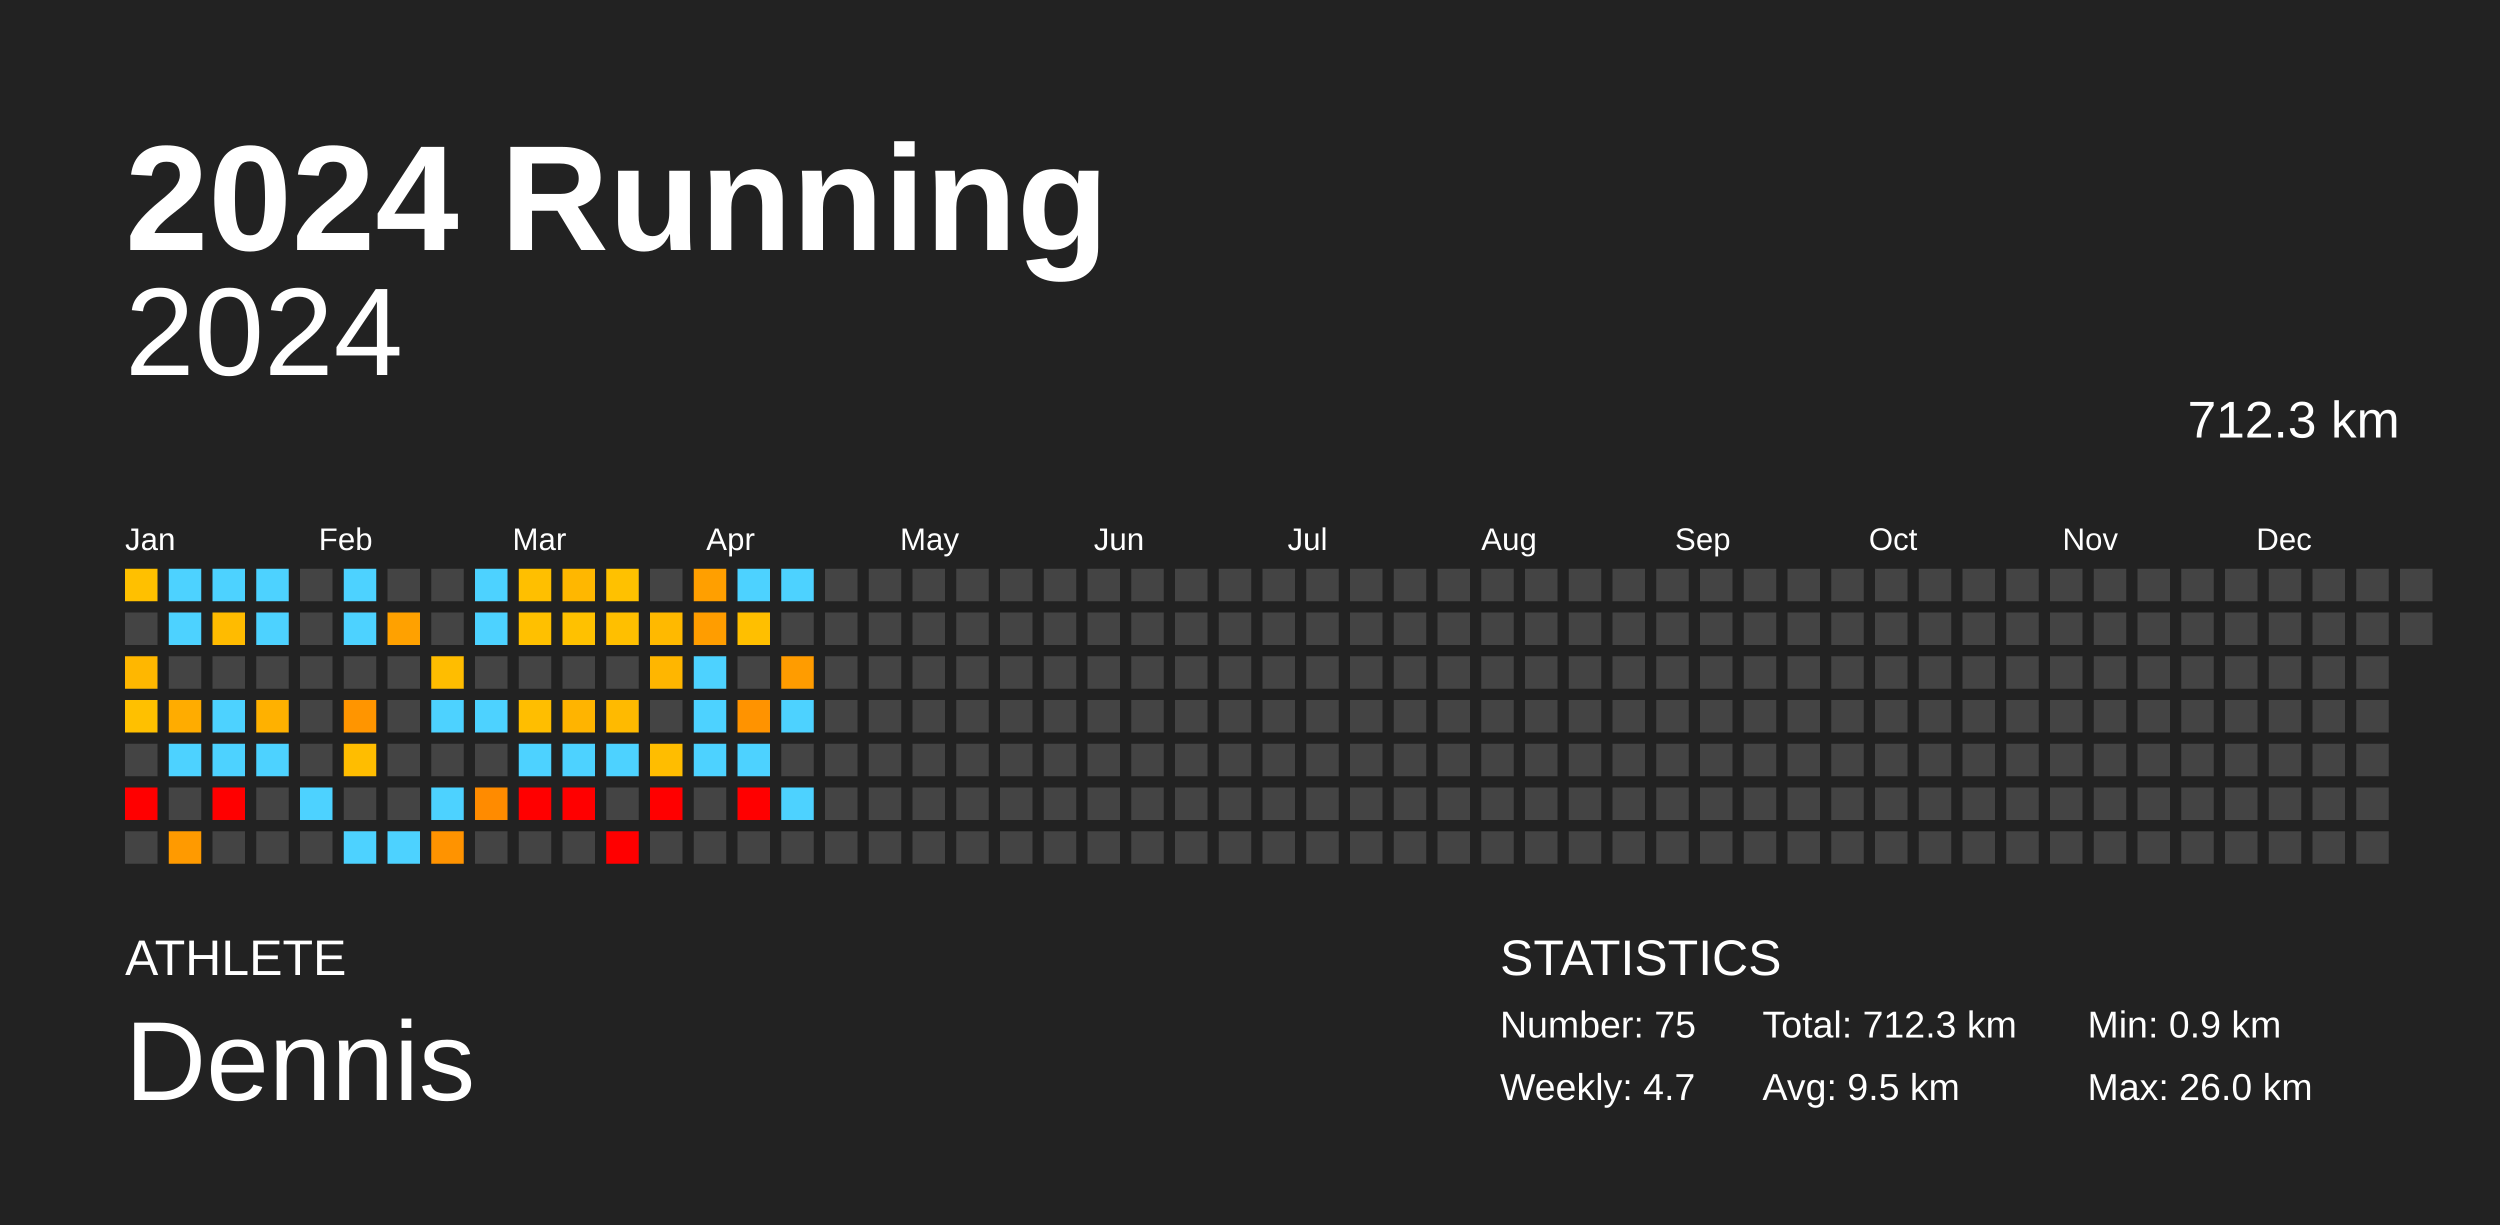
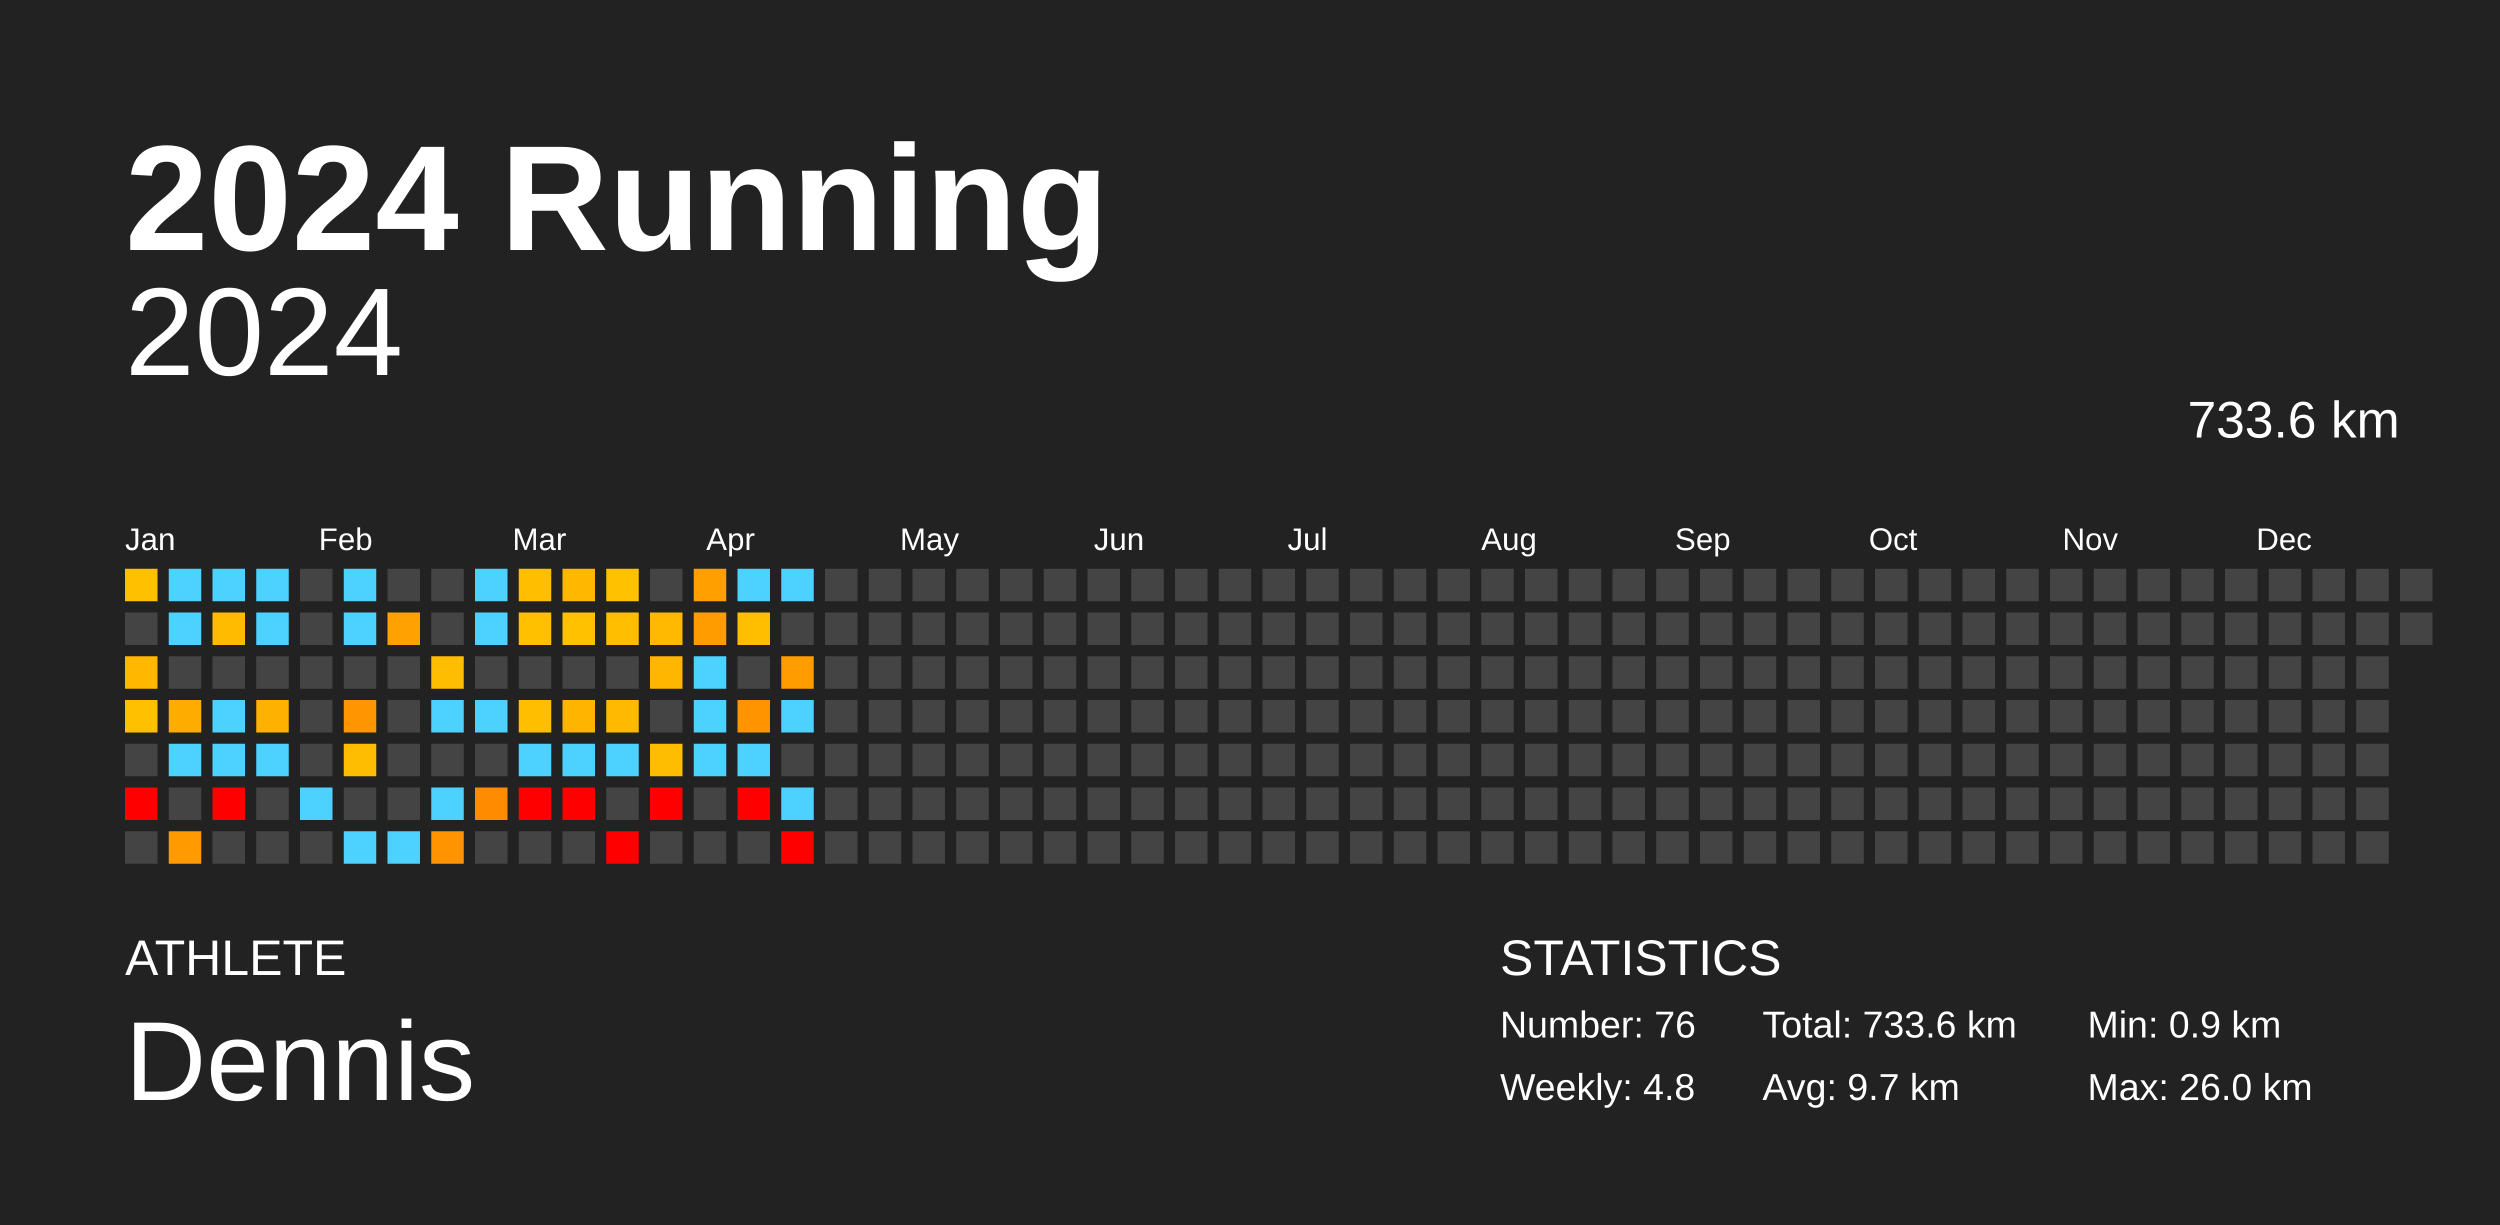
<svg xmlns="http://www.w3.org/2000/svg" baseProfile="full" height="98mm" version="1.1" viewBox="0,0,200,98" width="200mm">
  <defs />
  <rect fill="#222222" height="98" width="200" x="0" y="0" />
  <text fill="#FFFFFF" style="font-size:12px; font-family:Arial; font-weight:bold;" x="10" y="20">2024 Running</text>
  <text fill="#FFFFFF" style="font-size:4px; font-family:Arial" x="10" y="78">ATHLETE</text>
  <text fill="#FFFFFF" style="font-size:9px; font-family:Arial" x="10" y="88">Dennis</text>
  <text fill="#FFFFFF" style="font-size:4px; font-family:Arial" x="120" y="78">STATISTICS</text>
-   <text fill="#FFFFFF" style="font-size:3px; font-family:Arial" x="120" y="83">Number: 75</text>
-   <text fill="#FFFFFF" style="font-size:3px; font-family:Arial" x="120" y="88">Weekly: 4.7</text>
-   <text fill="#FFFFFF" style="font-size:3px; font-family:Arial" x="141" y="83">Total: 712.3 km</text>
-   <text fill="#FFFFFF" style="font-size:3px; font-family:Arial" x="141" y="88">Avg: 9.5 km</text>
+   <text fill="#FFFFFF" style="font-size:3px; font-family:Arial" x="120" y="83">Number: 76</text>
+   <text fill="#FFFFFF" style="font-size:3px; font-family:Arial" x="120" y="88">Weekly: 4.8</text>
+   <text fill="#FFFFFF" style="font-size:3px; font-family:Arial" x="141" y="83">Total: 733.6 km</text>
+   <text fill="#FFFFFF" style="font-size:3px; font-family:Arial" x="141" y="88">Avg: 9.7 km</text>
  <text fill="#FFFFFF" style="font-size:3px; font-family:Arial" x="167" y="83">Min: 0.9 km</text>
  <text fill="#FFFFFF" style="font-size:3px; font-family:Arial" x="167" y="88">Max: 26.0 km</text>
  <text alignment-baseline="hanging" fill="#FFFFFF" style="font-size:10.0px; font-family:Arial;" x="10" y="30">2024</text>
-   <text alignment-baseline="hanging" fill="#FFFFFF" style="font-size:4.125px; font-family:Arial;" x="175" y="35">712.3 km</text>
+   <text alignment-baseline="hanging" fill="#FFFFFF" style="font-size:4.125px; font-family:Arial;" x="175" y="35">733.6 km</text>
  <text fill="#FFFFFF" style="font-size:2.5px; font-family:Arial" x="10.0" y="44">Jan</text>
  <text fill="#FFFFFF" style="font-size:2.5px; font-family:Arial" x="25.5" y="44">Feb</text>
  <text fill="#FFFFFF" style="font-size:2.5px; font-family:Arial" x="41.0" y="44">Mar</text>
  <text fill="#FFFFFF" style="font-size:2.5px; font-family:Arial" x="56.5" y="44">Apr</text>
  <text fill="#FFFFFF" style="font-size:2.5px; font-family:Arial" x="72.0" y="44">May</text>
  <text fill="#FFFFFF" style="font-size:2.5px; font-family:Arial" x="87.5" y="44">Jun</text>
  <text fill="#FFFFFF" style="font-size:2.5px; font-family:Arial" x="103.0" y="44">Jul</text>
  <text fill="#FFFFFF" style="font-size:2.5px; font-family:Arial" x="118.5" y="44">Aug</text>
  <text fill="#FFFFFF" style="font-size:2.5px; font-family:Arial" x="134.0" y="44">Sep</text>
  <text fill="#FFFFFF" style="font-size:2.5px; font-family:Arial" x="149.5" y="44">Oct</text>
  <text fill="#FFFFFF" style="font-size:2.5px; font-family:Arial" x="165.0" y="44">Nov</text>
  <text fill="#FFFFFF" style="font-size:2.5px; font-family:Arial" x="180.5" y="44">Dec</text>
  <rect fill="#ffc000" height="2.6" width="2.6" x="10.0" y="45.5" />
  <rect fill="#444444" height="2.6" width="2.6" x="10.0" y="49.0" />
  <rect fill="#ffb700" height="2.6" width="2.6" x="10.0" y="52.5" />
  <rect fill="#ffc000" height="2.6" width="2.6" x="10.0" y="56.0" />
  <rect fill="#444444" height="2.6" width="2.6" x="10.0" y="59.5" />
  <rect fill="red" height="2.6" width="2.6" x="10.0" y="63.0" />
  <rect fill="#444444" height="2.6" width="2.6" x="10.0" y="66.5" />
  <rect fill="#4dd2ff" height="2.6" width="2.6" x="13.5" y="45.5" />
  <rect fill="#4dd2ff" height="2.6" width="2.6" x="13.5" y="49.0" />
  <rect fill="#444444" height="2.6" width="2.6" x="13.5" y="52.5" />
  <rect fill="#ffac00" height="2.6" width="2.6" x="13.5" y="56.0" />
  <rect fill="#4dd2ff" height="2.6" width="2.6" x="13.5" y="59.5" />
  <rect fill="#444444" height="2.6" width="2.6" x="13.5" y="63.0" />
  <rect fill="#ff9a00" height="2.6" width="2.6" x="13.5" y="66.5" />
  <rect fill="#4dd2ff" height="2.6" width="2.6" x="17.0" y="45.5" />
  <rect fill="#ffbb00" height="2.6" width="2.6" x="17.0" y="49.0" />
  <rect fill="#444444" height="2.6" width="2.6" x="17.0" y="52.5" />
  <rect fill="#4dd2ff" height="2.6" width="2.6" x="17.0" y="56.0" />
  <rect fill="#4dd2ff" height="2.6" width="2.6" x="17.0" y="59.5" />
  <rect fill="red" height="2.6" width="2.6" x="17.0" y="63.0" />
  <rect fill="#444444" height="2.6" width="2.6" x="17.0" y="66.5" />
  <rect fill="#4dd2ff" height="2.6" width="2.6" x="20.5" y="45.5" />
  <rect fill="#4dd2ff" height="2.6" width="2.6" x="20.5" y="49.0" />
  <rect fill="#444444" height="2.6" width="2.6" x="20.5" y="52.5" />
  <rect fill="#ffb100" height="2.6" width="2.6" x="20.5" y="56.0" />
  <rect fill="#4dd2ff" height="2.6" width="2.6" x="20.5" y="59.5" />
  <rect fill="#444444" height="2.6" width="2.6" x="20.5" y="63.0" />
  <rect fill="#444444" height="2.6" width="2.6" x="20.5" y="66.5" />
  <rect fill="#444444" height="2.6" width="2.6" x="24.0" y="45.5" />
  <rect fill="#444444" height="2.6" width="2.6" x="24.0" y="49.0" />
  <rect fill="#444444" height="2.6" width="2.6" x="24.0" y="52.5" />
  <rect fill="#444444" height="2.6" width="2.6" x="24.0" y="56.0" />
  <rect fill="#444444" height="2.6" width="2.6" x="24.0" y="59.5" />
  <rect fill="#4dd2ff" height="2.6" width="2.6" x="24.0" y="63.0" />
  <rect fill="#444444" height="2.6" width="2.6" x="24.0" y="66.5" />
  <rect fill="#4dd2ff" height="2.6" width="2.6" x="27.5" y="45.5" />
  <rect fill="#4dd2ff" height="2.6" width="2.6" x="27.5" y="49.0" />
  <rect fill="#444444" height="2.6" width="2.6" x="27.5" y="52.5" />
  <rect fill="#ff9500" height="2.6" width="2.6" x="27.5" y="56.0" />
  <rect fill="#ffbd00" height="2.6" width="2.6" x="27.5" y="59.5" />
  <rect fill="#444444" height="2.6" width="2.6" x="27.5" y="63.0" />
  <rect fill="#4dd2ff" height="2.6" width="2.6" x="27.5" y="66.5" />
  <rect fill="#444444" height="2.6" width="2.6" x="31.0" y="45.5" />
  <rect fill="#ffa100" height="2.6" width="2.6" x="31.0" y="49.0" />
  <rect fill="#444444" height="2.6" width="2.6" x="31.0" y="52.5" />
  <rect fill="#444444" height="2.6" width="2.6" x="31.0" y="56.0" />
  <rect fill="#444444" height="2.6" width="2.6" x="31.0" y="59.5" />
  <rect fill="#444444" height="2.6" width="2.6" x="31.0" y="63.0" />
  <rect fill="#4dd2ff" height="2.6" width="2.6" x="31.0" y="66.5" />
  <rect fill="#444444" height="2.6" width="2.6" x="34.5" y="45.5" />
  <rect fill="#444444" height="2.6" width="2.6" x="34.5" y="49.0" />
  <rect fill="#ffbd00" height="2.6" width="2.6" x="34.5" y="52.5" />
  <rect fill="#4dd2ff" height="2.6" width="2.6" x="34.5" y="56.0" />
  <rect fill="#444444" height="2.6" width="2.6" x="34.5" y="59.5" />
  <rect fill="#4dd2ff" height="2.6" width="2.6" x="34.5" y="63.0" />
  <rect fill="#ff9300" height="2.6" width="2.6" x="34.5" y="66.5" />
  <rect fill="#4dd2ff" height="2.6" width="2.6" x="38.0" y="45.5" />
  <rect fill="#4dd2ff" height="2.6" width="2.6" x="38.0" y="49.0" />
  <rect fill="#444444" height="2.6" width="2.6" x="38.0" y="52.5" />
  <rect fill="#4dd2ff" height="2.6" width="2.6" x="38.0" y="56.0" />
  <rect fill="#444444" height="2.6" width="2.6" x="38.0" y="59.5" />
  <rect fill="#ff8b00" height="2.6" width="2.6" x="38.0" y="63.0" />
  <rect fill="#444444" height="2.6" width="2.6" x="38.0" y="66.5" />
  <rect fill="#ffbf00" height="2.6" width="2.6" x="41.5" y="45.5" />
  <rect fill="#ffc000" height="2.6" width="2.6" x="41.5" y="49.0" />
  <rect fill="#444444" height="2.6" width="2.6" x="41.5" y="52.5" />
  <rect fill="#ffbe00" height="2.6" width="2.6" x="41.5" y="56.0" />
  <rect fill="#4dd2ff" height="2.6" width="2.6" x="41.5" y="59.5" />
  <rect fill="red" height="2.6" width="2.6" x="41.5" y="63.0" />
  <rect fill="#444444" height="2.6" width="2.6" x="41.5" y="66.5" />
  <rect fill="#ffb700" height="2.6" width="2.6" x="45.0" y="45.5" />
  <rect fill="#ffc100" height="2.6" width="2.6" x="45.0" y="49.0" />
  <rect fill="#444444" height="2.6" width="2.6" x="45.0" y="52.5" />
  <rect fill="#ffb400" height="2.6" width="2.6" x="45.0" y="56.0" />
  <rect fill="#4dd2ff" height="2.6" width="2.6" x="45.0" y="59.5" />
  <rect fill="red" height="2.6" width="2.6" x="45.0" y="63.0" />
  <rect fill="#444444" height="2.6" width="2.6" x="45.0" y="66.5" />
  <rect fill="#ffc100" height="2.6" width="2.6" x="48.5" y="45.5" />
  <rect fill="#ffbf00" height="2.6" width="2.6" x="48.5" y="49.0" />
  <rect fill="#444444" height="2.6" width="2.6" x="48.5" y="52.5" />
  <rect fill="#ffba00" height="2.6" width="2.6" x="48.5" y="56.0" />
  <rect fill="#4dd2ff" height="2.6" width="2.6" x="48.5" y="59.5" />
  <rect fill="#444444" height="2.6" width="2.6" x="48.5" y="63.0" />
  <rect fill="red" height="2.6" width="2.6" x="48.5" y="66.5" />
  <rect fill="#444444" height="2.6" width="2.6" x="52.0" y="45.5" />
  <rect fill="#ffb900" height="2.6" width="2.6" x="52.0" y="49.0" />
  <rect fill="#ffb600" height="2.6" width="2.6" x="52.0" y="52.5" />
  <rect fill="#444444" height="2.6" width="2.6" x="52.0" y="56.0" />
  <rect fill="#ffbd00" height="2.6" width="2.6" x="52.0" y="59.5" />
  <rect fill="red" height="2.6" width="2.6" x="52.0" y="63.0" />
  <rect fill="#444444" height="2.6" width="2.6" x="52.0" y="66.5" />
  <rect fill="#ff9f00" height="2.6" width="2.6" x="55.5" y="45.5" />
  <rect fill="#ff9d00" height="2.6" width="2.6" x="55.5" y="49.0" />
  <rect fill="#4dd2ff" height="2.6" width="2.6" x="55.5" y="52.5" />
  <rect fill="#4dd2ff" height="2.6" width="2.6" x="55.5" y="56.0" />
  <rect fill="#4dd2ff" height="2.6" width="2.6" x="55.5" y="59.5" />
  <rect fill="#444444" height="2.6" width="2.6" x="55.5" y="63.0" />
  <rect fill="#444444" height="2.6" width="2.6" x="55.5" y="66.5" />
  <rect fill="#4dd2ff" height="2.6" width="2.6" x="59.0" y="45.5" />
  <rect fill="#ffbf00" height="2.6" width="2.6" x="59.0" y="49.0" />
  <rect fill="#444444" height="2.6" width="2.6" x="59.0" y="52.5" />
  <rect fill="#ff9300" height="2.6" width="2.6" x="59.0" y="56.0" />
  <rect fill="#4dd2ff" height="2.6" width="2.6" x="59.0" y="59.5" />
  <rect fill="red" height="2.6" width="2.6" x="59.0" y="63.0" />
  <rect fill="#444444" height="2.6" width="2.6" x="59.0" y="66.5" />
  <rect fill="#4dd2ff" height="2.6" width="2.6" x="62.5" y="45.5" />
  <rect fill="#444444" height="2.6" width="2.6" x="62.5" y="49.0" />
  <rect fill="#ff9c00" height="2.6" width="2.6" x="62.5" y="52.5" />
  <rect fill="#4dd2ff" height="2.6" width="2.6" x="62.5" y="56.0" />
  <rect fill="#444444" height="2.6" width="2.6" x="62.5" y="59.5" />
  <rect fill="#4dd2ff" height="2.6" width="2.6" x="62.5" y="63.0" />
-   <rect fill="#444444" height="2.6" width="2.6" x="62.5" y="66.5" />
+   <rect fill="red" height="2.6" width="2.6" x="62.5" y="66.5" />
  <rect fill="#444444" height="2.6" width="2.6" x="66.0" y="45.5" />
  <rect fill="#444444" height="2.6" width="2.6" x="66.0" y="49.0" />
  <rect fill="#444444" height="2.6" width="2.6" x="66.0" y="52.5" />
  <rect fill="#444444" height="2.6" width="2.6" x="66.0" y="56.0" />
  <rect fill="#444444" height="2.6" width="2.6" x="66.0" y="59.5" />
  <rect fill="#444444" height="2.6" width="2.6" x="66.0" y="63.0" />
  <rect fill="#444444" height="2.6" width="2.6" x="66.0" y="66.5" />
  <rect fill="#444444" height="2.6" width="2.6" x="69.5" y="45.5" />
  <rect fill="#444444" height="2.6" width="2.6" x="69.5" y="49.0" />
  <rect fill="#444444" height="2.6" width="2.6" x="69.5" y="52.5" />
  <rect fill="#444444" height="2.6" width="2.6" x="69.5" y="56.0" />
  <rect fill="#444444" height="2.6" width="2.6" x="69.5" y="59.5" />
  <rect fill="#444444" height="2.6" width="2.6" x="69.5" y="63.0" />
  <rect fill="#444444" height="2.6" width="2.6" x="69.5" y="66.5" />
  <rect fill="#444444" height="2.6" width="2.6" x="73.0" y="45.5" />
  <rect fill="#444444" height="2.6" width="2.6" x="73.0" y="49.0" />
  <rect fill="#444444" height="2.6" width="2.6" x="73.0" y="52.5" />
  <rect fill="#444444" height="2.6" width="2.6" x="73.0" y="56.0" />
  <rect fill="#444444" height="2.6" width="2.6" x="73.0" y="59.5" />
  <rect fill="#444444" height="2.6" width="2.6" x="73.0" y="63.0" />
  <rect fill="#444444" height="2.6" width="2.6" x="73.0" y="66.5" />
  <rect fill="#444444" height="2.6" width="2.6" x="76.5" y="45.5" />
  <rect fill="#444444" height="2.6" width="2.6" x="76.5" y="49.0" />
  <rect fill="#444444" height="2.6" width="2.6" x="76.5" y="52.5" />
  <rect fill="#444444" height="2.6" width="2.6" x="76.5" y="56.0" />
  <rect fill="#444444" height="2.6" width="2.6" x="76.5" y="59.5" />
  <rect fill="#444444" height="2.6" width="2.6" x="76.5" y="63.0" />
  <rect fill="#444444" height="2.6" width="2.6" x="76.5" y="66.5" />
  <rect fill="#444444" height="2.6" width="2.6" x="80.0" y="45.5" />
  <rect fill="#444444" height="2.6" width="2.6" x="80.0" y="49.0" />
  <rect fill="#444444" height="2.6" width="2.6" x="80.0" y="52.5" />
  <rect fill="#444444" height="2.6" width="2.6" x="80.0" y="56.0" />
  <rect fill="#444444" height="2.6" width="2.6" x="80.0" y="59.5" />
  <rect fill="#444444" height="2.6" width="2.6" x="80.0" y="63.0" />
  <rect fill="#444444" height="2.6" width="2.6" x="80.0" y="66.5" />
  <rect fill="#444444" height="2.6" width="2.6" x="83.5" y="45.5" />
  <rect fill="#444444" height="2.6" width="2.6" x="83.5" y="49.0" />
  <rect fill="#444444" height="2.6" width="2.6" x="83.5" y="52.5" />
  <rect fill="#444444" height="2.6" width="2.6" x="83.5" y="56.0" />
  <rect fill="#444444" height="2.6" width="2.6" x="83.5" y="59.5" />
  <rect fill="#444444" height="2.6" width="2.6" x="83.5" y="63.0" />
  <rect fill="#444444" height="2.6" width="2.6" x="83.5" y="66.5" />
  <rect fill="#444444" height="2.6" width="2.6" x="87.0" y="45.5" />
  <rect fill="#444444" height="2.6" width="2.6" x="87.0" y="49.0" />
  <rect fill="#444444" height="2.6" width="2.6" x="87.0" y="52.5" />
  <rect fill="#444444" height="2.6" width="2.6" x="87.0" y="56.0" />
  <rect fill="#444444" height="2.6" width="2.6" x="87.0" y="59.5" />
  <rect fill="#444444" height="2.6" width="2.6" x="87.0" y="63.0" />
  <rect fill="#444444" height="2.6" width="2.6" x="87.0" y="66.5" />
  <rect fill="#444444" height="2.6" width="2.6" x="90.5" y="45.5" />
  <rect fill="#444444" height="2.6" width="2.6" x="90.5" y="49.0" />
  <rect fill="#444444" height="2.6" width="2.6" x="90.5" y="52.5" />
  <rect fill="#444444" height="2.6" width="2.6" x="90.5" y="56.0" />
  <rect fill="#444444" height="2.6" width="2.6" x="90.5" y="59.5" />
  <rect fill="#444444" height="2.6" width="2.6" x="90.5" y="63.0" />
  <rect fill="#444444" height="2.6" width="2.6" x="90.5" y="66.5" />
  <rect fill="#444444" height="2.6" width="2.6" x="94.0" y="45.5" />
  <rect fill="#444444" height="2.6" width="2.6" x="94.0" y="49.0" />
  <rect fill="#444444" height="2.6" width="2.6" x="94.0" y="52.5" />
  <rect fill="#444444" height="2.6" width="2.6" x="94.0" y="56.0" />
  <rect fill="#444444" height="2.6" width="2.6" x="94.0" y="59.5" />
  <rect fill="#444444" height="2.6" width="2.6" x="94.0" y="63.0" />
  <rect fill="#444444" height="2.6" width="2.6" x="94.0" y="66.5" />
  <rect fill="#444444" height="2.6" width="2.6" x="97.5" y="45.5" />
  <rect fill="#444444" height="2.6" width="2.6" x="97.5" y="49.0" />
  <rect fill="#444444" height="2.6" width="2.6" x="97.5" y="52.5" />
  <rect fill="#444444" height="2.6" width="2.6" x="97.5" y="56.0" />
  <rect fill="#444444" height="2.6" width="2.6" x="97.5" y="59.5" />
  <rect fill="#444444" height="2.6" width="2.6" x="97.5" y="63.0" />
  <rect fill="#444444" height="2.6" width="2.6" x="97.5" y="66.5" />
  <rect fill="#444444" height="2.6" width="2.6" x="101.0" y="45.5" />
  <rect fill="#444444" height="2.6" width="2.6" x="101.0" y="49.0" />
  <rect fill="#444444" height="2.6" width="2.6" x="101.0" y="52.5" />
  <rect fill="#444444" height="2.6" width="2.6" x="101.0" y="56.0" />
  <rect fill="#444444" height="2.6" width="2.6" x="101.0" y="59.5" />
  <rect fill="#444444" height="2.6" width="2.6" x="101.0" y="63.0" />
  <rect fill="#444444" height="2.6" width="2.6" x="101.0" y="66.5" />
  <rect fill="#444444" height="2.6" width="2.6" x="104.5" y="45.5" />
  <rect fill="#444444" height="2.6" width="2.6" x="104.5" y="49.0" />
  <rect fill="#444444" height="2.6" width="2.6" x="104.5" y="52.5" />
  <rect fill="#444444" height="2.6" width="2.6" x="104.5" y="56.0" />
  <rect fill="#444444" height="2.6" width="2.6" x="104.5" y="59.5" />
  <rect fill="#444444" height="2.6" width="2.6" x="104.5" y="63.0" />
  <rect fill="#444444" height="2.6" width="2.6" x="104.5" y="66.5" />
  <rect fill="#444444" height="2.6" width="2.6" x="108.0" y="45.5" />
  <rect fill="#444444" height="2.6" width="2.6" x="108.0" y="49.0" />
  <rect fill="#444444" height="2.6" width="2.6" x="108.0" y="52.5" />
  <rect fill="#444444" height="2.6" width="2.6" x="108.0" y="56.0" />
  <rect fill="#444444" height="2.6" width="2.6" x="108.0" y="59.5" />
  <rect fill="#444444" height="2.6" width="2.6" x="108.0" y="63.0" />
  <rect fill="#444444" height="2.6" width="2.6" x="108.0" y="66.5" />
  <rect fill="#444444" height="2.6" width="2.6" x="111.5" y="45.5" />
  <rect fill="#444444" height="2.6" width="2.6" x="111.5" y="49.0" />
  <rect fill="#444444" height="2.6" width="2.6" x="111.5" y="52.5" />
  <rect fill="#444444" height="2.6" width="2.6" x="111.5" y="56.0" />
  <rect fill="#444444" height="2.6" width="2.6" x="111.5" y="59.5" />
  <rect fill="#444444" height="2.6" width="2.6" x="111.5" y="63.0" />
  <rect fill="#444444" height="2.6" width="2.6" x="111.5" y="66.5" />
  <rect fill="#444444" height="2.6" width="2.6" x="115.0" y="45.5" />
  <rect fill="#444444" height="2.6" width="2.6" x="115.0" y="49.0" />
  <rect fill="#444444" height="2.6" width="2.6" x="115.0" y="52.5" />
  <rect fill="#444444" height="2.6" width="2.6" x="115.0" y="56.0" />
  <rect fill="#444444" height="2.6" width="2.6" x="115.0" y="59.5" />
  <rect fill="#444444" height="2.6" width="2.6" x="115.0" y="63.0" />
  <rect fill="#444444" height="2.6" width="2.6" x="115.0" y="66.5" />
  <rect fill="#444444" height="2.6" width="2.6" x="118.5" y="45.5" />
  <rect fill="#444444" height="2.6" width="2.6" x="118.5" y="49.0" />
  <rect fill="#444444" height="2.6" width="2.6" x="118.5" y="52.5" />
  <rect fill="#444444" height="2.6" width="2.6" x="118.5" y="56.0" />
  <rect fill="#444444" height="2.6" width="2.6" x="118.5" y="59.5" />
  <rect fill="#444444" height="2.6" width="2.6" x="118.5" y="63.0" />
  <rect fill="#444444" height="2.6" width="2.6" x="118.5" y="66.5" />
  <rect fill="#444444" height="2.6" width="2.6" x="122.0" y="45.5" />
  <rect fill="#444444" height="2.6" width="2.6" x="122.0" y="49.0" />
  <rect fill="#444444" height="2.6" width="2.6" x="122.0" y="52.5" />
  <rect fill="#444444" height="2.6" width="2.6" x="122.0" y="56.0" />
  <rect fill="#444444" height="2.6" width="2.6" x="122.0" y="59.5" />
  <rect fill="#444444" height="2.6" width="2.6" x="122.0" y="63.0" />
  <rect fill="#444444" height="2.6" width="2.6" x="122.0" y="66.5" />
  <rect fill="#444444" height="2.6" width="2.6" x="125.5" y="45.5" />
  <rect fill="#444444" height="2.6" width="2.6" x="125.5" y="49.0" />
  <rect fill="#444444" height="2.6" width="2.6" x="125.5" y="52.5" />
  <rect fill="#444444" height="2.6" width="2.6" x="125.5" y="56.0" />
  <rect fill="#444444" height="2.6" width="2.6" x="125.5" y="59.5" />
  <rect fill="#444444" height="2.6" width="2.6" x="125.5" y="63.0" />
  <rect fill="#444444" height="2.6" width="2.6" x="125.5" y="66.5" />
  <rect fill="#444444" height="2.6" width="2.6" x="129.0" y="45.5" />
  <rect fill="#444444" height="2.6" width="2.6" x="129.0" y="49.0" />
  <rect fill="#444444" height="2.6" width="2.6" x="129.0" y="52.5" />
  <rect fill="#444444" height="2.6" width="2.6" x="129.0" y="56.0" />
  <rect fill="#444444" height="2.6" width="2.6" x="129.0" y="59.5" />
  <rect fill="#444444" height="2.6" width="2.6" x="129.0" y="63.0" />
  <rect fill="#444444" height="2.6" width="2.6" x="129.0" y="66.5" />
  <rect fill="#444444" height="2.6" width="2.6" x="132.5" y="45.5" />
  <rect fill="#444444" height="2.6" width="2.6" x="132.5" y="49.0" />
  <rect fill="#444444" height="2.6" width="2.6" x="132.5" y="52.5" />
  <rect fill="#444444" height="2.6" width="2.6" x="132.5" y="56.0" />
  <rect fill="#444444" height="2.6" width="2.6" x="132.5" y="59.5" />
  <rect fill="#444444" height="2.6" width="2.6" x="132.5" y="63.0" />
  <rect fill="#444444" height="2.6" width="2.6" x="132.5" y="66.5" />
  <rect fill="#444444" height="2.6" width="2.6" x="136.0" y="45.5" />
  <rect fill="#444444" height="2.6" width="2.6" x="136.0" y="49.0" />
  <rect fill="#444444" height="2.6" width="2.6" x="136.0" y="52.5" />
  <rect fill="#444444" height="2.6" width="2.6" x="136.0" y="56.0" />
  <rect fill="#444444" height="2.6" width="2.6" x="136.0" y="59.5" />
  <rect fill="#444444" height="2.6" width="2.6" x="136.0" y="63.0" />
  <rect fill="#444444" height="2.6" width="2.6" x="136.0" y="66.5" />
  <rect fill="#444444" height="2.6" width="2.6" x="139.5" y="45.5" />
  <rect fill="#444444" height="2.6" width="2.6" x="139.5" y="49.0" />
  <rect fill="#444444" height="2.6" width="2.6" x="139.5" y="52.5" />
  <rect fill="#444444" height="2.6" width="2.6" x="139.5" y="56.0" />
  <rect fill="#444444" height="2.6" width="2.6" x="139.5" y="59.5" />
  <rect fill="#444444" height="2.6" width="2.6" x="139.5" y="63.0" />
  <rect fill="#444444" height="2.6" width="2.6" x="139.5" y="66.5" />
  <rect fill="#444444" height="2.6" width="2.6" x="143.0" y="45.5" />
  <rect fill="#444444" height="2.6" width="2.6" x="143.0" y="49.0" />
  <rect fill="#444444" height="2.6" width="2.6" x="143.0" y="52.5" />
  <rect fill="#444444" height="2.6" width="2.6" x="143.0" y="56.0" />
  <rect fill="#444444" height="2.6" width="2.6" x="143.0" y="59.5" />
  <rect fill="#444444" height="2.6" width="2.6" x="143.0" y="63.0" />
  <rect fill="#444444" height="2.6" width="2.6" x="143.0" y="66.5" />
  <rect fill="#444444" height="2.6" width="2.6" x="146.5" y="45.5" />
  <rect fill="#444444" height="2.6" width="2.6" x="146.5" y="49.0" />
  <rect fill="#444444" height="2.6" width="2.6" x="146.5" y="52.5" />
  <rect fill="#444444" height="2.6" width="2.6" x="146.5" y="56.0" />
  <rect fill="#444444" height="2.6" width="2.6" x="146.5" y="59.5" />
  <rect fill="#444444" height="2.6" width="2.6" x="146.5" y="63.0" />
  <rect fill="#444444" height="2.6" width="2.6" x="146.5" y="66.5" />
  <rect fill="#444444" height="2.6" width="2.6" x="150.0" y="45.5" />
  <rect fill="#444444" height="2.6" width="2.6" x="150.0" y="49.0" />
  <rect fill="#444444" height="2.6" width="2.6" x="150.0" y="52.5" />
  <rect fill="#444444" height="2.6" width="2.6" x="150.0" y="56.0" />
  <rect fill="#444444" height="2.6" width="2.6" x="150.0" y="59.5" />
  <rect fill="#444444" height="2.6" width="2.6" x="150.0" y="63.0" />
  <rect fill="#444444" height="2.6" width="2.6" x="150.0" y="66.5" />
  <rect fill="#444444" height="2.6" width="2.6" x="153.5" y="45.5" />
  <rect fill="#444444" height="2.6" width="2.6" x="153.5" y="49.0" />
  <rect fill="#444444" height="2.6" width="2.6" x="153.5" y="52.5" />
  <rect fill="#444444" height="2.6" width="2.6" x="153.5" y="56.0" />
  <rect fill="#444444" height="2.6" width="2.6" x="153.5" y="59.5" />
  <rect fill="#444444" height="2.6" width="2.6" x="153.5" y="63.0" />
  <rect fill="#444444" height="2.6" width="2.6" x="153.5" y="66.5" />
  <rect fill="#444444" height="2.6" width="2.6" x="157.0" y="45.5" />
  <rect fill="#444444" height="2.6" width="2.6" x="157.0" y="49.0" />
  <rect fill="#444444" height="2.6" width="2.6" x="157.0" y="52.5" />
  <rect fill="#444444" height="2.6" width="2.6" x="157.0" y="56.0" />
  <rect fill="#444444" height="2.6" width="2.6" x="157.0" y="59.5" />
  <rect fill="#444444" height="2.6" width="2.6" x="157.0" y="63.0" />
  <rect fill="#444444" height="2.6" width="2.6" x="157.0" y="66.5" />
  <rect fill="#444444" height="2.6" width="2.6" x="160.5" y="45.5" />
  <rect fill="#444444" height="2.6" width="2.6" x="160.5" y="49.0" />
  <rect fill="#444444" height="2.6" width="2.6" x="160.5" y="52.5" />
  <rect fill="#444444" height="2.6" width="2.6" x="160.5" y="56.0" />
  <rect fill="#444444" height="2.6" width="2.6" x="160.5" y="59.5" />
  <rect fill="#444444" height="2.6" width="2.6" x="160.5" y="63.0" />
  <rect fill="#444444" height="2.6" width="2.6" x="160.5" y="66.5" />
  <rect fill="#444444" height="2.6" width="2.6" x="164.0" y="45.5" />
  <rect fill="#444444" height="2.6" width="2.6" x="164.0" y="49.0" />
  <rect fill="#444444" height="2.6" width="2.6" x="164.0" y="52.5" />
  <rect fill="#444444" height="2.6" width="2.6" x="164.0" y="56.0" />
  <rect fill="#444444" height="2.6" width="2.6" x="164.0" y="59.5" />
  <rect fill="#444444" height="2.6" width="2.6" x="164.0" y="63.0" />
  <rect fill="#444444" height="2.6" width="2.6" x="164.0" y="66.5" />
  <rect fill="#444444" height="2.6" width="2.6" x="167.5" y="45.5" />
  <rect fill="#444444" height="2.6" width="2.6" x="167.5" y="49.0" />
  <rect fill="#444444" height="2.6" width="2.6" x="167.5" y="52.5" />
  <rect fill="#444444" height="2.6" width="2.6" x="167.5" y="56.0" />
  <rect fill="#444444" height="2.6" width="2.6" x="167.5" y="59.5" />
  <rect fill="#444444" height="2.6" width="2.6" x="167.5" y="63.0" />
  <rect fill="#444444" height="2.6" width="2.6" x="167.5" y="66.5" />
  <rect fill="#444444" height="2.6" width="2.6" x="171.0" y="45.5" />
  <rect fill="#444444" height="2.6" width="2.6" x="171.0" y="49.0" />
  <rect fill="#444444" height="2.6" width="2.6" x="171.0" y="52.5" />
  <rect fill="#444444" height="2.6" width="2.6" x="171.0" y="56.0" />
  <rect fill="#444444" height="2.6" width="2.6" x="171.0" y="59.5" />
  <rect fill="#444444" height="2.6" width="2.6" x="171.0" y="63.0" />
  <rect fill="#444444" height="2.6" width="2.6" x="171.0" y="66.5" />
  <rect fill="#444444" height="2.6" width="2.6" x="174.5" y="45.5" />
  <rect fill="#444444" height="2.6" width="2.6" x="174.5" y="49.0" />
  <rect fill="#444444" height="2.6" width="2.6" x="174.5" y="52.5" />
  <rect fill="#444444" height="2.6" width="2.6" x="174.5" y="56.0" />
  <rect fill="#444444" height="2.6" width="2.6" x="174.5" y="59.5" />
  <rect fill="#444444" height="2.6" width="2.6" x="174.5" y="63.0" />
  <rect fill="#444444" height="2.6" width="2.6" x="174.5" y="66.5" />
  <rect fill="#444444" height="2.6" width="2.6" x="178.0" y="45.5" />
  <rect fill="#444444" height="2.6" width="2.6" x="178.0" y="49.0" />
  <rect fill="#444444" height="2.6" width="2.6" x="178.0" y="52.5" />
  <rect fill="#444444" height="2.6" width="2.6" x="178.0" y="56.0" />
  <rect fill="#444444" height="2.6" width="2.6" x="178.0" y="59.5" />
  <rect fill="#444444" height="2.6" width="2.6" x="178.0" y="63.0" />
  <rect fill="#444444" height="2.6" width="2.6" x="178.0" y="66.5" />
  <rect fill="#444444" height="2.6" width="2.6" x="181.5" y="45.5" />
  <rect fill="#444444" height="2.6" width="2.6" x="181.5" y="49.0" />
  <rect fill="#444444" height="2.6" width="2.6" x="181.5" y="52.5" />
  <rect fill="#444444" height="2.6" width="2.6" x="181.5" y="56.0" />
  <rect fill="#444444" height="2.6" width="2.6" x="181.5" y="59.5" />
  <rect fill="#444444" height="2.6" width="2.6" x="181.5" y="63.0" />
  <rect fill="#444444" height="2.6" width="2.6" x="181.5" y="66.5" />
  <rect fill="#444444" height="2.6" width="2.6" x="185.0" y="45.5" />
  <rect fill="#444444" height="2.6" width="2.6" x="185.0" y="49.0" />
  <rect fill="#444444" height="2.6" width="2.6" x="185.0" y="52.5" />
  <rect fill="#444444" height="2.6" width="2.6" x="185.0" y="56.0" />
  <rect fill="#444444" height="2.6" width="2.6" x="185.0" y="59.5" />
  <rect fill="#444444" height="2.6" width="2.6" x="185.0" y="63.0" />
  <rect fill="#444444" height="2.6" width="2.6" x="185.0" y="66.5" />
  <rect fill="#444444" height="2.6" width="2.6" x="188.5" y="45.5" />
  <rect fill="#444444" height="2.6" width="2.6" x="188.5" y="49.0" />
  <rect fill="#444444" height="2.6" width="2.6" x="188.5" y="52.5" />
  <rect fill="#444444" height="2.6" width="2.6" x="188.5" y="56.0" />
  <rect fill="#444444" height="2.6" width="2.6" x="188.5" y="59.5" />
  <rect fill="#444444" height="2.6" width="2.6" x="188.5" y="63.0" />
  <rect fill="#444444" height="2.6" width="2.6" x="188.5" y="66.5" />
  <rect fill="#444444" height="2.6" width="2.6" x="192.0" y="45.5" />
  <rect fill="#444444" height="2.6" width="2.6" x="192.0" y="49.0" />
</svg>
